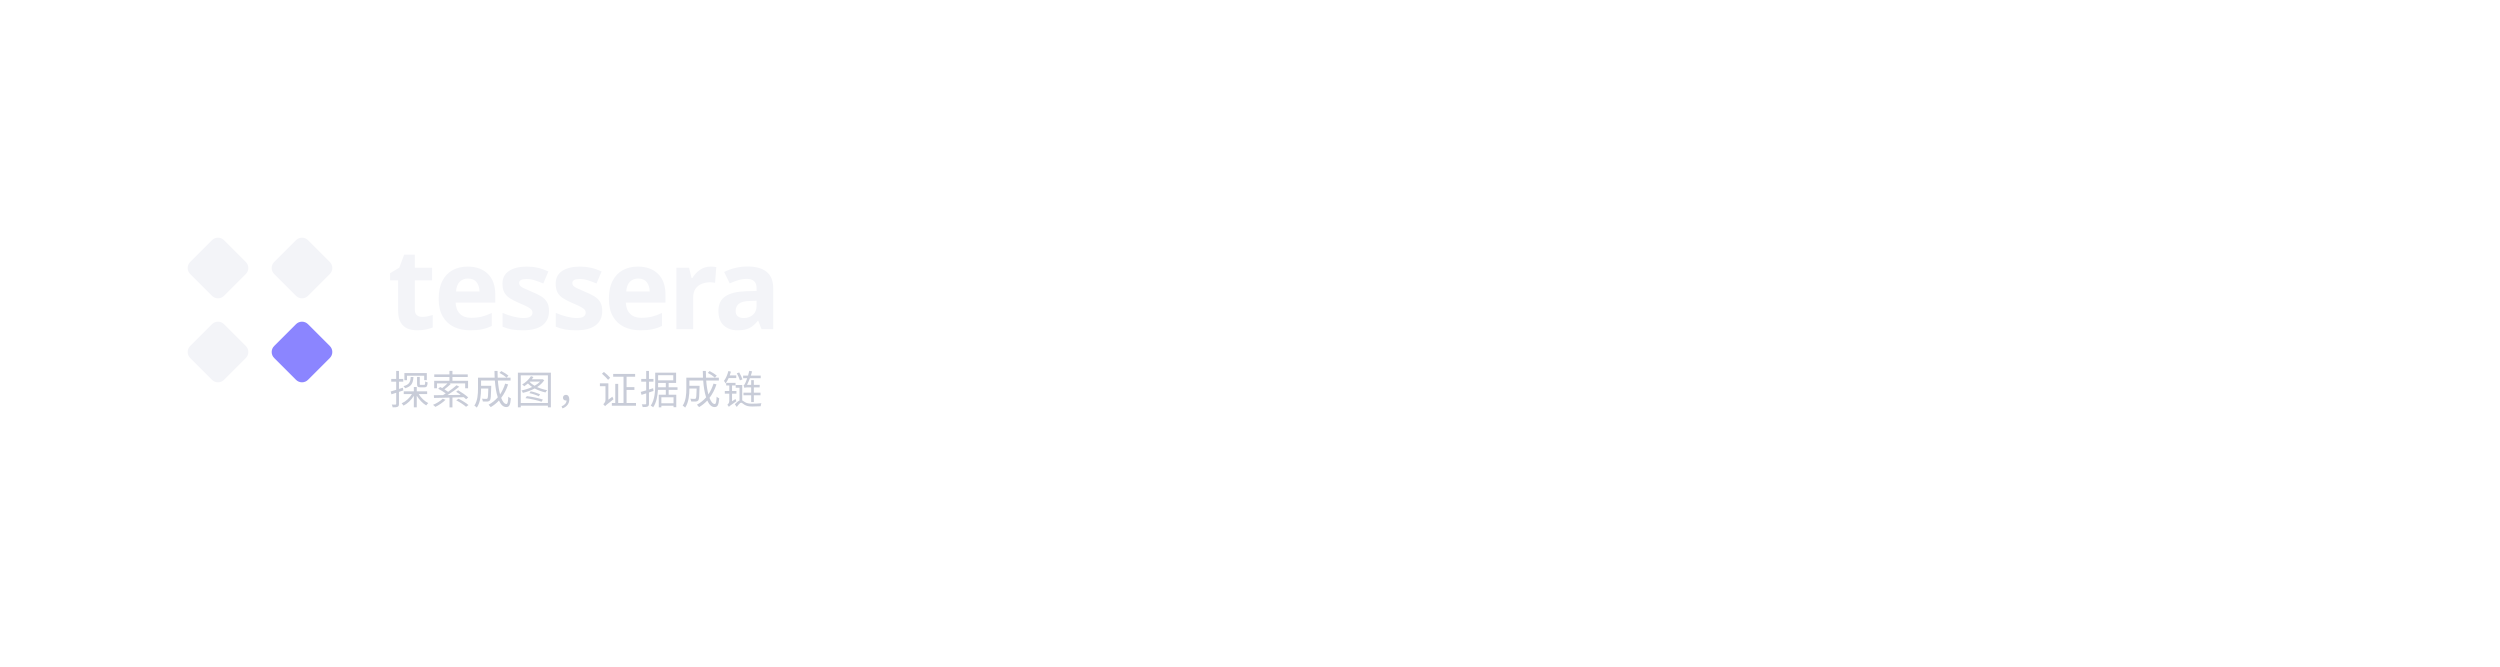
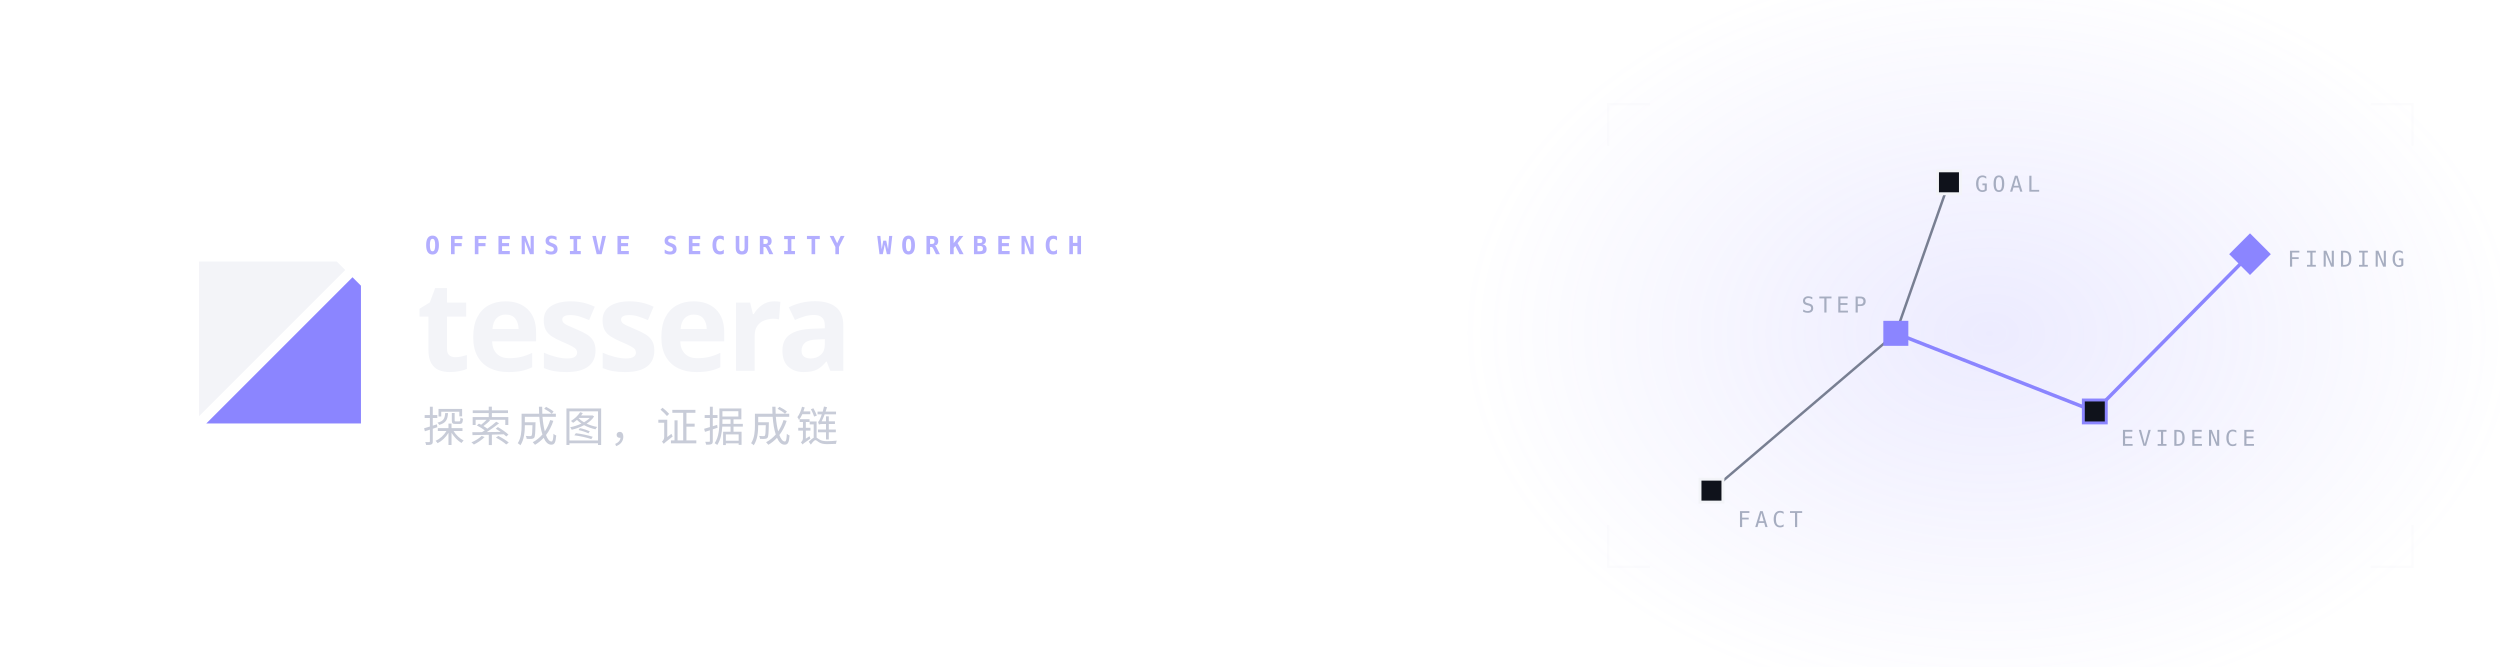
<svg xmlns="http://www.w3.org/2000/svg" viewBox="0 0 1200 320" width="1200" height="320" role="img" aria-label="Tessera · 探索成图，证据成链">
-   <g transform="translate(80 104) scale(2.8)">
-     <g fill="#f3f4f8">
-       <rect x="4.7" y="4.7" width="8.2" height="8.2" rx="1.45" transform="rotate(45 8.8 8.8)" />
-       <rect x="19.1" y="4.7" width="8.2" height="8.2" rx="1.45" transform="rotate(45 23.2 8.8)" />
-       <rect x="4.7" y="19.1" width="8.2" height="8.2" rx="1.45" transform="rotate(45 8.8 23.2)" />
-     </g>
-     <rect x="19.1" y="19.1" width="8.2" height="8.2" rx="1.45" transform="rotate(45 23.2 23.2)" fill="#8b85ff" />
+   <defs>
+     <radialGradient id="glow" cx="0.5" cy="0.5" r="0.5">
+       <stop offset="0" stop-color="#8b85ff" stop-opacity="0.16" />
+       <stop offset="1" stop-color="#8b85ff" stop-opacity="0" />
+     </radialGradient>
+     <pattern id="grid" width="44" height="44" patternUnits="userSpaceOnUse">
+       <path d="M44 0H0V44" fill="none" stroke="#f3f4f8" stroke-opacity="0.05" stroke-width="1" />
+     </pattern>
+     <clipPath id="markClip">
+       <path d="M2.6 2.6H25.4L29.4 6.6V29.4H2.6Z" />
+     </clipPath>
+   </defs>
+   <rect width="1200" height="320" fill="url(#grid)" />
+   <ellipse cx="955" cy="160" rx="255" ry="180" fill="url(#glow)" />
+   <g transform="translate(88 118) scale(2.9)" clip-path="url(#markClip)">
+     <path d="M2.6 2.6H28.2L2.6 28.2Z" fill="#f3f4f8" />
+     <path d="M29.4 29.4H3.8L29.4 3.8Z" fill="#8b85ff" />
  </g>
  <g font-family="Geist, 'Segoe UI', -apple-system, 'Noto Sans SC', 'PingFang SC', 'Microsoft YaHei', sans-serif">
-     <text x="186" y="158" fill="#f3f4f8" font-size="54" font-weight="600" letter-spacing="-1.3">tessera</text>
-     <text x="187" y="194" fill="#c8ccd8" font-size="19" letter-spacing="1">探索成图，证据成链</text>
+     <text x="204" y="122" fill="#b3aeff" font-size="12" font-family="'Geist Mono', ui-monospace, monospace" letter-spacing="4.2" font-weight="600">OFFENSIVE SECURITY WORKBENCH</text>
+     <text x="200" y="178" fill="#f3f4f8" font-size="60" font-weight="600" letter-spacing="-1.6">tessera</text>
+     <text x="203" y="212" fill="#c8ccd8" font-size="20" letter-spacing="2.4">探索成图，证据成链</text>
  </g>
-   <g transform="translate(872 60) scale(7.2)" fill="#f3f4f8" fill-opacity="0.07">
-     <rect x="4.7" y="4.7" width="8.2" height="8.2" rx="1.45" transform="rotate(45 8.8 8.8)" />
-     <rect x="19.1" y="4.7" width="8.2" height="8.2" rx="1.45" transform="rotate(45 23.2 8.8)" />
-     <rect x="4.7" y="19.1" width="8.2" height="8.2" rx="1.45" transform="rotate(45 8.8 23.2)" />
-     <rect x="19.1" y="19.1" width="8.2" height="8.2" rx="1.45" transform="rotate(45 23.2 23.2)" />
+   <g stroke-linecap="round">
+     <g stroke="#6b7286" stroke-width="1.2" fill="none" stroke-opacity="0.9">
+       <path d="M821.5 235.5 L910 160" />
+       <path d="M935.5 87.5 L910 160" />
+     </g>
+     <g stroke="#8b85ff" stroke-width="1.7" fill="none">
+       <path d="M910 160 L1005.5 197.5" />
+       <path d="M1005.5 197.5 L1080 122" />
+     </g>
+   </g>
+   <g font-family="'Geist Mono', ui-monospace, monospace" font-size="10.5" letter-spacing="2" fill="#a6adc0">
+     <rect x="816" y="230" width="11" height="11" fill="#0f121b" stroke="#f3f4f8" stroke-width="1.4" />
+     <rect x="930" y="82" width="11" height="11" fill="#0f121b" stroke="#f3f4f8" stroke-width="1.4" />
+     <rect x="904" y="154" width="12" height="12" fill="#8b85ff" />
+     <rect x="1000" y="192" width="11" height="11" fill="#0f121b" stroke="#8b85ff" stroke-width="1.4" />
+     <path d="M1080 112 L1090 122 L1080 132 L1070 122 Z" fill="#8b85ff" />
+     <text x="834" y="253">FACT</text>
+     <text x="948" y="92">GOAL</text>
+     <text x="896" y="150" text-anchor="end">STEP</text>
+     <text x="1018" y="214">EVIDENCE</text>
+     <text x="1098" y="128">FINDING</text>
+   </g>
+   <g stroke="#f3f4f8" stroke-opacity="0.2" stroke-width="1.1" fill="none">
+     <path d="M772 70V50H792" />
+     <path d="M1138 50H1158V70" />
+     <path d="M772 252V272H792" />
+     <path d="M1138 272H1158V252" />
  </g>
</svg>
